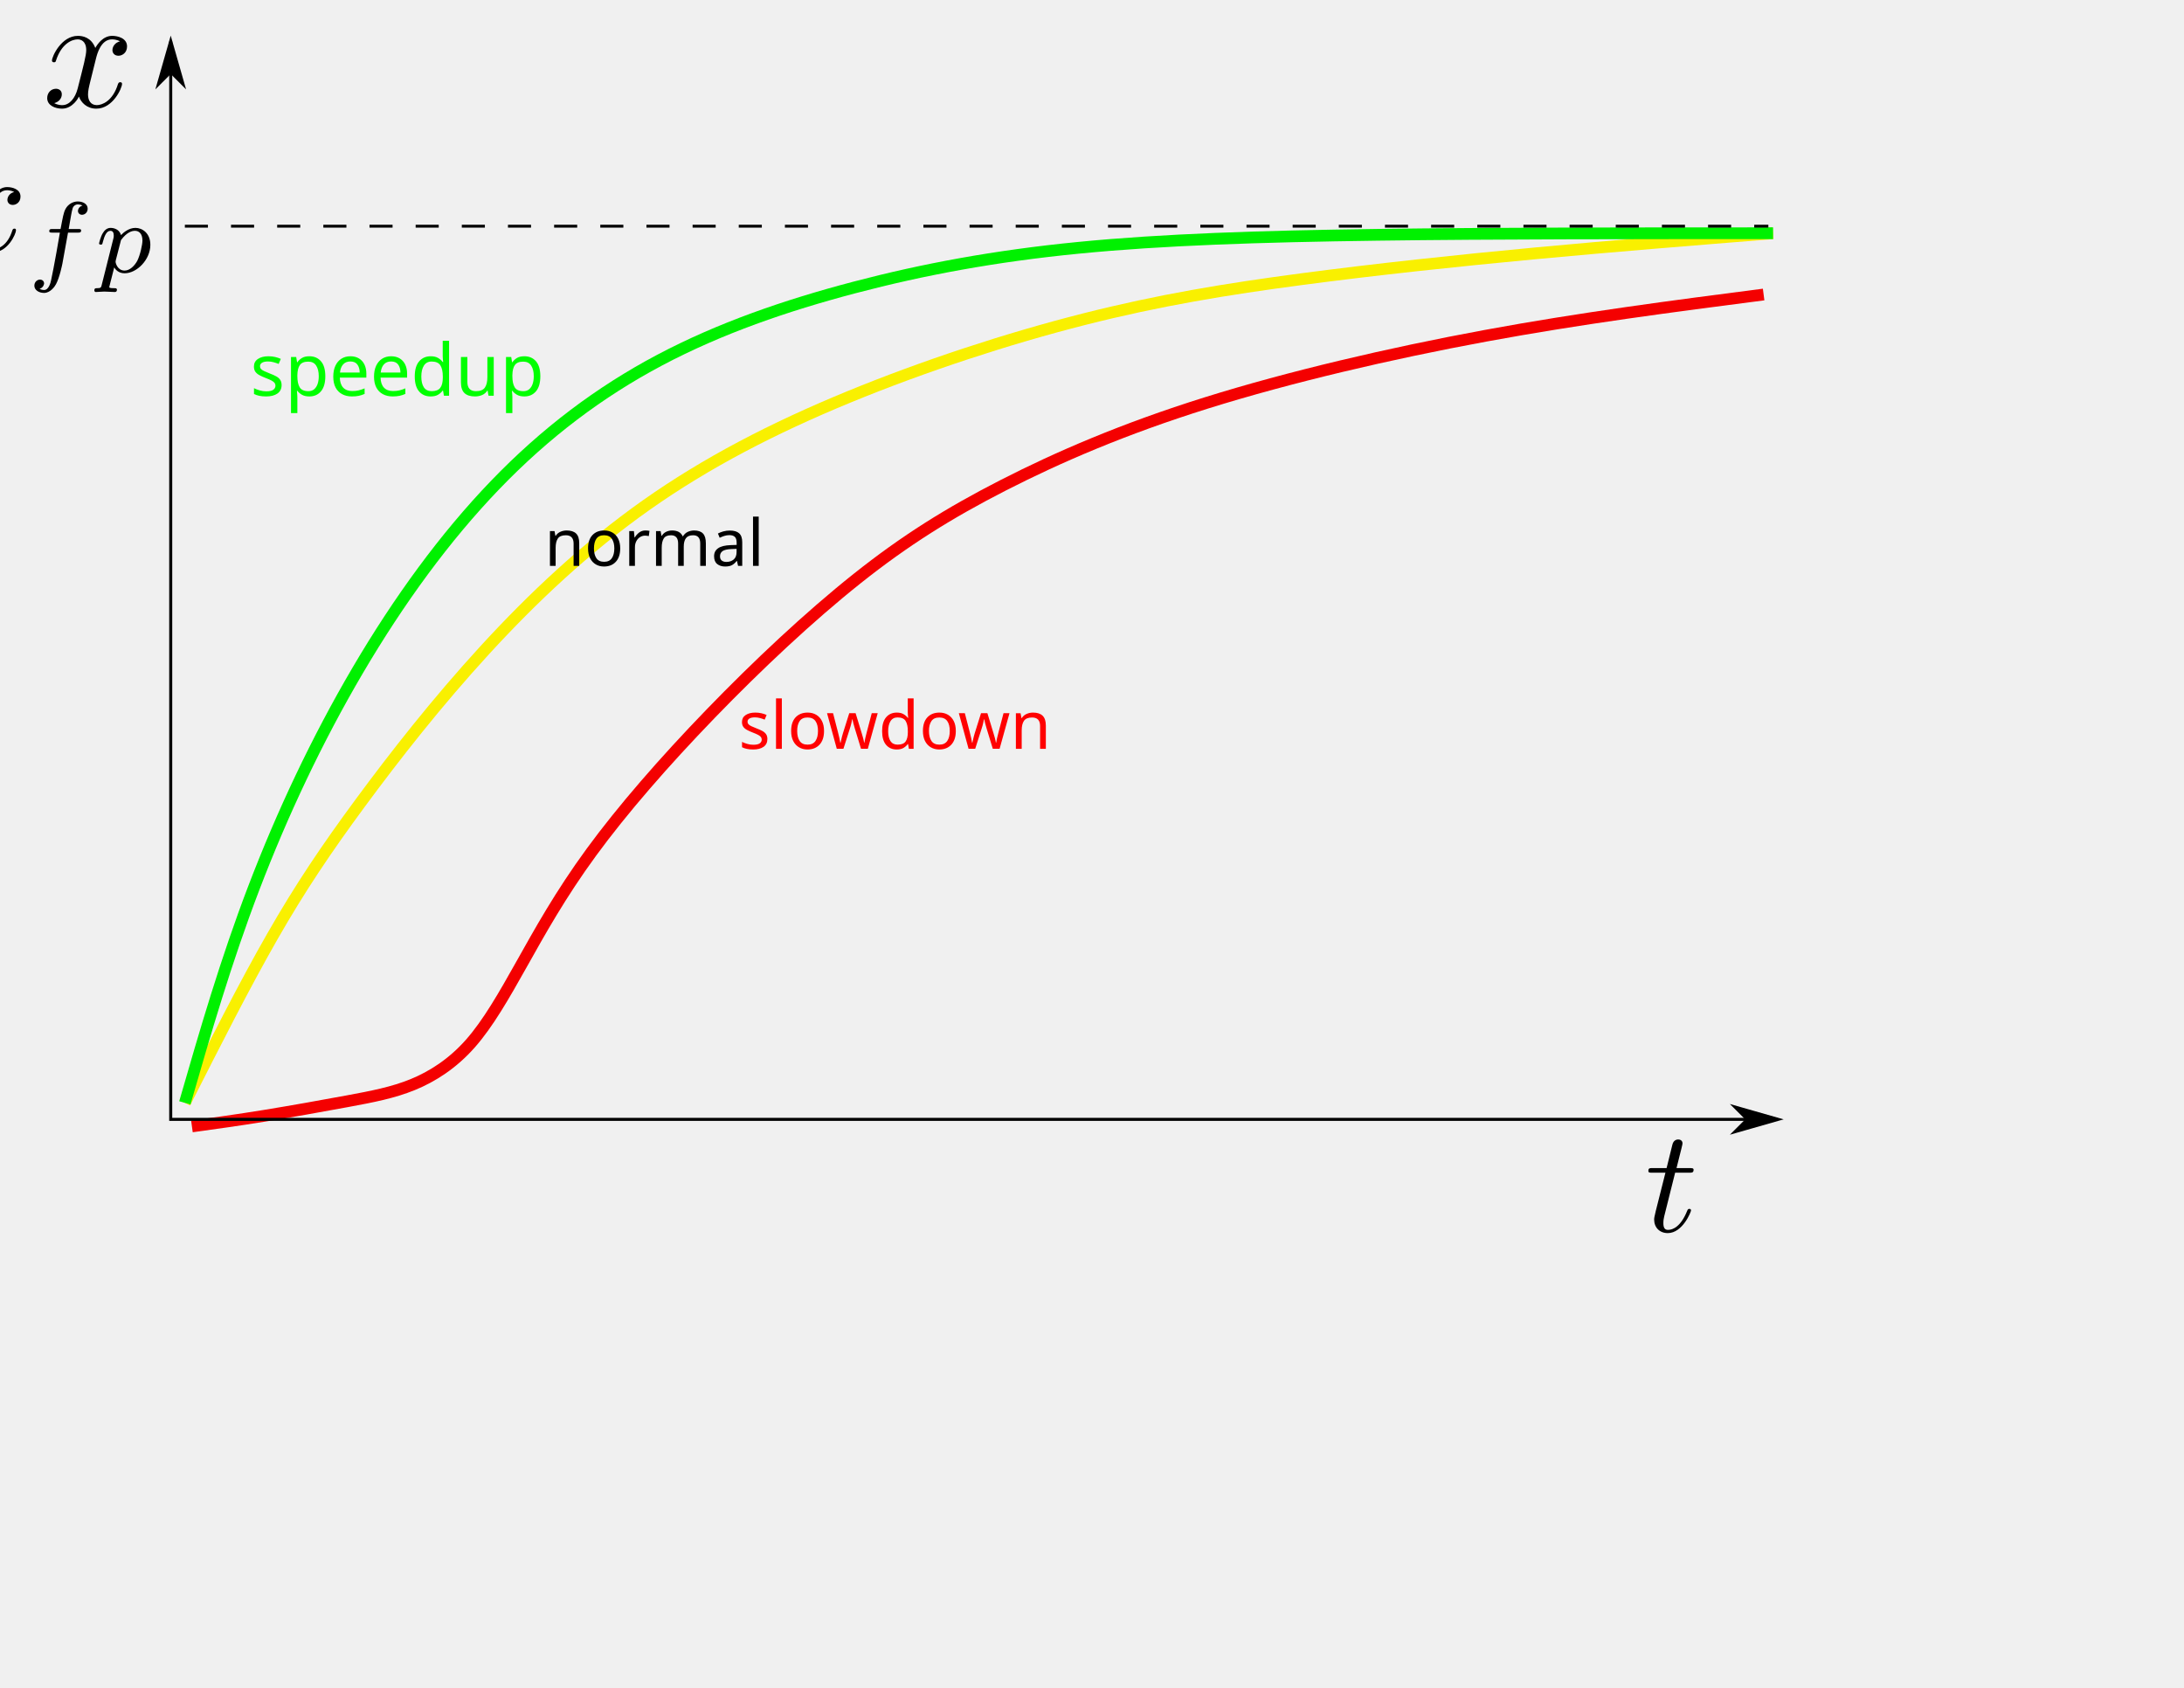
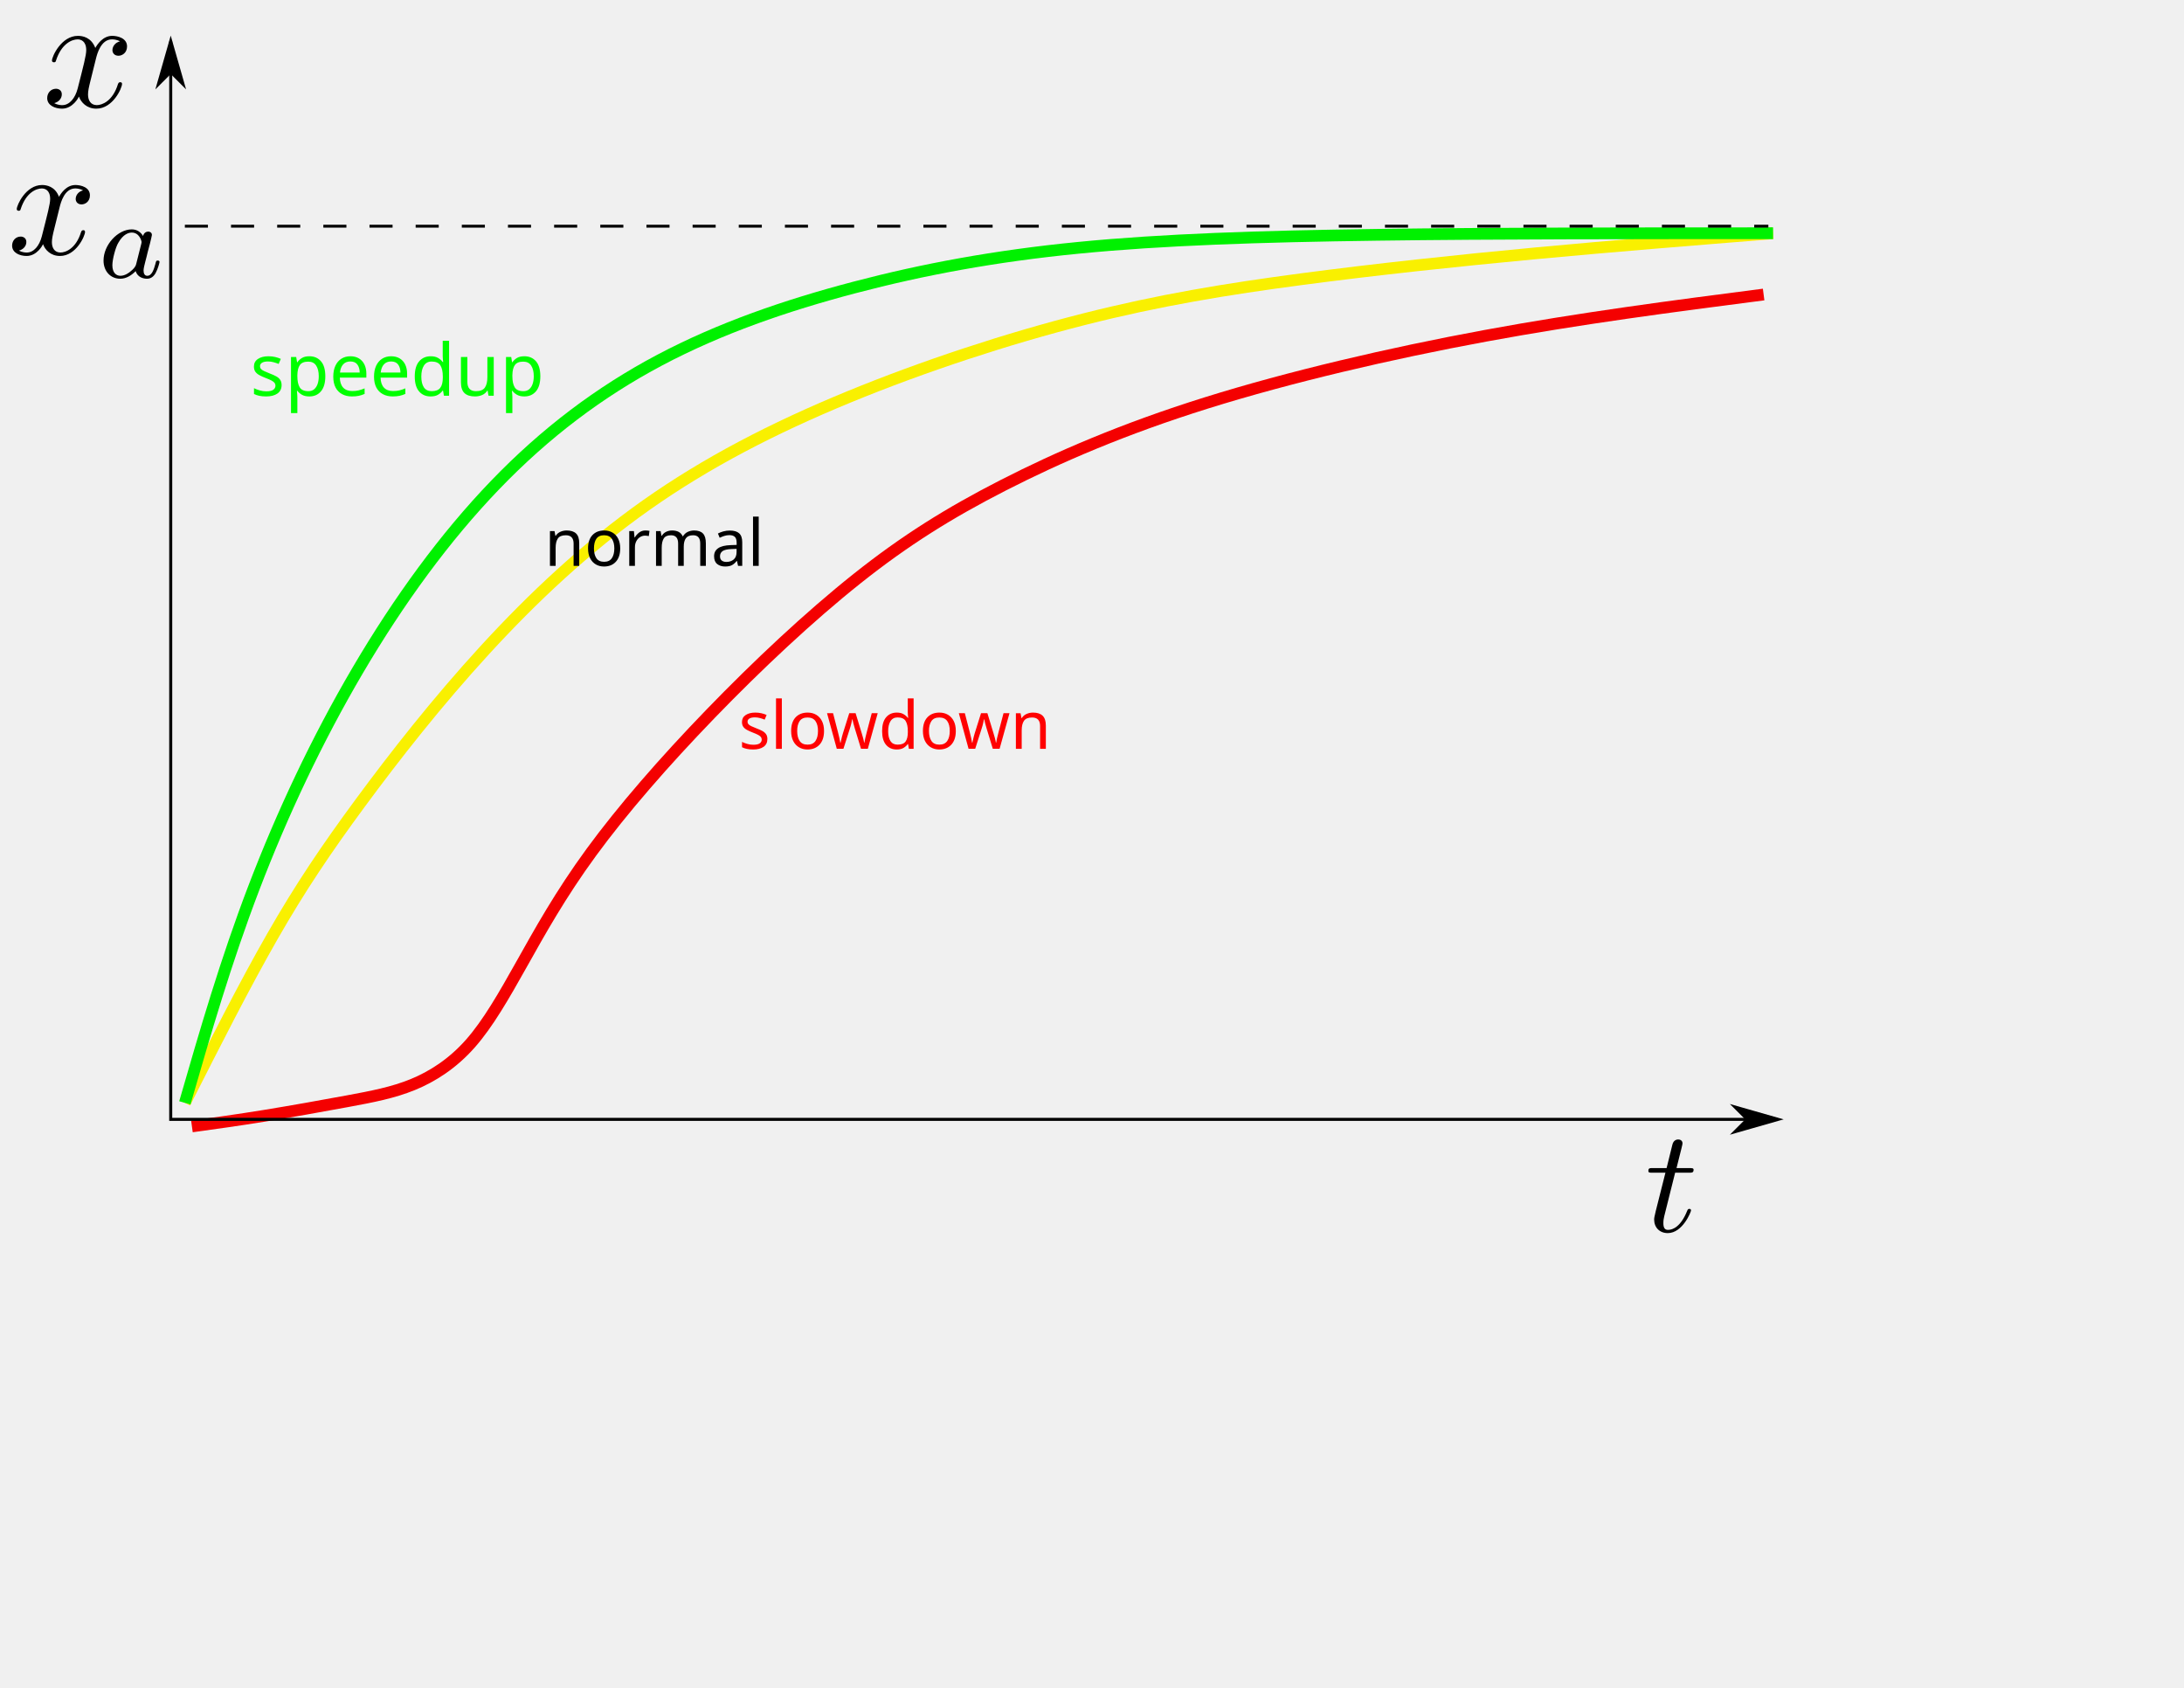
<svg xmlns="http://www.w3.org/2000/svg" xmlns:xlink="http://www.w3.org/1999/xlink" version="1.1" id="svg15828" width="11in" height="8.5in" viewBox="0 0 1056 816">
  <defs id="defs15832">
    <marker orient="auto" refY="0.0" refX="0.0" id="Arrow1Lend" style="overflow:visible;">
      <path id="path4535" d="M 0.0,0.0 L 5.0,-5.0 L -12.5,0.0 L 5.0,5.0 L 0.0,0.0 z " style="fill-rule:evenodd;stroke:#000000;stroke-width:1pt;stroke-opacity:1;fill:#000000;fill-opacity:1" transform="scale(0.8) rotate(180) translate(12.5,0)" />
    </marker>
    <marker orient="auto" refY="0.0" refX="0.0" id="marker15856" style="overflow:visible">
      <path id="path15854" d="M 0.0,0.0 L 5.0,-5.0 L -12.5,0.0 L 5.0,5.0 L 0.0,0.0 z " style="fill-rule:evenodd;stroke:#000000;stroke-width:1pt;stroke-opacity:1;fill:#000000;fill-opacity:1" transform="scale(0.8) translate(12.5,0)" />
    </marker>
    <marker orient="auto" refY="0.0" refX="0.0" id="Arrow1Lstart" style="overflow:visible">
      <path id="path4532" d="M 0.0,0.0 L 5.0,-5.0 L -12.5,0.0 L 5.0,5.0 L 0.0,0.0 z " style="fill-rule:evenodd;stroke:#000000;stroke-width:1pt;stroke-opacity:1;fill:#000000;fill-opacity:1" transform="scale(0.8) translate(12.5,0)" />
    </marker>
    <g id="g16465">
      <symbol style="overflow:visible" id="lx-text16439-glyph0-0" overflow="visible">
        <path id="path16459" d="" style="stroke:none" />
      </symbol>
      <symbol style="overflow:visible" id="lx-text16439-glyph0-1" overflow="visible">
        <path id="path16462" d="M 3.328,-3.016 C 3.391,-3.266 3.625,-4.188 4.312,-4.188 c 0.047,0 0.297,0 0.5,0.125 C 4.531,-4 4.344,-3.766 4.344,-3.516 c 0,0.156 0.109,0.344 0.375,0.344 0.219,0 0.531,-0.172 0.531,-0.578 0,-0.516 -0.578,-0.656 -0.922,-0.656 -0.578,0 -0.922,0.531 -1.047,0.75 -0.25,-0.656 -0.781,-0.75 -1.078,-0.75 -1.031,0 -1.609,1.281 -1.609,1.531 0,0.109 0.109,0.109 0.125,0.109 0.078,0 0.109,-0.031 0.125,-0.109 0.344,-1.062 1,-1.312 1.344,-1.312 0.188,0 0.531,0.094 0.531,0.672 0,0.312 -0.172,0.969 -0.531,2.375 -0.156,0.609 -0.516,1.031 -0.953,1.031 -0.062,0 -0.281,0 -0.5,-0.125 0.25,-0.062 0.469,-0.266 0.469,-0.547 0,-0.266 -0.219,-0.344 -0.359,-0.344 -0.312,0 -0.547,0.25 -0.547,0.578 0,0.453 0.484,0.656 0.922,0.656 0.672,0 1.031,-0.703 1.047,-0.75 0.125,0.359 0.484,0.75 1.078,0.75 1.031,0 1.594,-1.281 1.594,-1.531 0,-0.109 -0.078,-0.109 -0.109,-0.109 -0.094,0 -0.109,0.047 -0.141,0.109 -0.328,1.078 -1,1.312 -1.312,1.312 -0.391,0 -0.547,-0.312 -0.547,-0.656 0,-0.219 0.047,-0.438 0.156,-0.875 z m 0,0" style="stroke:none" />
      </symbol>
    </g>
    <g id="g16481">
      <symbol style="overflow:visible" id="lx-text16443-glyph0-0" overflow="visible">
        <path id="path16475" d="" style="stroke:none" />
      </symbol>
      <symbol style="overflow:visible" id="lx-text16443-glyph0-1" overflow="visible">
        <path id="path16478" d="m 2.047,-3.984 h 0.938 c 0.203,0 0.312,0 0.312,-0.203 0,-0.109 -0.109,-0.109 -0.281,-0.109 h -0.875 C 2.5,-5.719 2.547,-5.906 2.547,-5.969 c 0,-0.172 -0.125,-0.266 -0.297,-0.266 -0.031,0 -0.312,0 -0.391,0.359 L 1.469,-4.297 h -0.938 c -0.203,0 -0.297,0 -0.297,0.188 0,0.125 0.078,0.125 0.281,0.125 h 0.875 C 0.672,-1.156 0.625,-0.984 0.625,-0.812 0.625,-0.266 1,0.109 1.547,0.109 2.562,0.109 3.125,-1.344 3.125,-1.422 3.125,-1.531 3.047,-1.531 3.016,-1.531 2.922,-1.531 2.906,-1.5 2.859,-1.391 2.438,-0.344 1.906,-0.109 1.562,-0.109 c -0.203,0 -0.312,-0.125 -0.312,-0.453 0,-0.25 0.031,-0.312 0.062,-0.484 z m 0,0" style="stroke:none" />
      </symbol>
    </g>
    <g id="g16506">
      <symbol style="overflow:visible" id="lx-text16447-glyph0-0" overflow="visible">
        <path id="path16491" d="" style="stroke:none" />
      </symbol>
      <symbol style="overflow:visible" id="lx-text16447-glyph0-1" overflow="visible">
        <path id="path16494" d="M 3.328,-3.016 C 3.391,-3.266 3.625,-4.188 4.312,-4.188 c 0.047,0 0.297,0 0.5,0.125 C 4.531,-4 4.344,-3.766 4.344,-3.516 c 0,0.156 0.109,0.344 0.375,0.344 0.219,0 0.531,-0.172 0.531,-0.578 0,-0.516 -0.578,-0.656 -0.922,-0.656 -0.578,0 -0.922,0.531 -1.047,0.75 -0.25,-0.656 -0.781,-0.75 -1.078,-0.75 -1.031,0 -1.609,1.281 -1.609,1.531 0,0.109 0.109,0.109 0.125,0.109 0.078,0 0.109,-0.031 0.125,-0.109 0.344,-1.062 1,-1.312 1.344,-1.312 0.188,0 0.531,0.094 0.531,0.672 0,0.312 -0.172,0.969 -0.531,2.375 -0.156,0.609 -0.516,1.031 -0.953,1.031 -0.062,0 -0.281,0 -0.5,-0.125 0.25,-0.062 0.469,-0.266 0.469,-0.547 0,-0.266 -0.219,-0.344 -0.359,-0.344 -0.312,0 -0.547,0.25 -0.547,0.578 0,0.453 0.484,0.656 0.922,0.656 0.672,0 1.031,-0.703 1.047,-0.75 0.125,0.359 0.484,0.75 1.078,0.75 1.031,0 1.594,-1.281 1.594,-1.531 0,-0.109 -0.078,-0.109 -0.109,-0.109 -0.094,0 -0.109,0.047 -0.141,0.109 -0.328,1.078 -1,1.312 -1.312,1.312 -0.391,0 -0.547,-0.312 -0.547,-0.656 0,-0.219 0.047,-0.438 0.156,-0.875 z m 0,0" style="stroke:none" />
      </symbol>
      <symbol style="overflow:visible" id="lx-text16447-glyph1-0" overflow="visible">
        <path id="path16497" d="" style="stroke:none" />
      </symbol>
      <symbol style="overflow:visible" id="lx-text16447-glyph1-1" overflow="visible">
        <path id="path16500" d="M 2.844,-2.75 H 3.516 C 3.656,-2.75 3.75,-2.75 3.75,-2.906 3.75,-3 3.656,-3 3.531,-3 H 2.891 c 0.156,-0.891 0.203,-1.203 0.266,-1.406 0.031,-0.156 0.188,-0.297 0.359,-0.297 0,0 0.188,0 0.328,0.078 -0.297,0.094 -0.312,0.344 -0.312,0.375 0,0.156 0.125,0.266 0.281,0.266 0.188,0 0.391,-0.156 0.391,-0.422 0,-0.328 -0.328,-0.5 -0.688,-0.5 -0.312,0 -0.656,0.172 -0.844,0.516 C 2.531,-4.125 2.484,-3.812 2.328,-3 H 1.781 c -0.141,0 -0.234,0 -0.234,0.156 0,0.094 0.094,0.094 0.219,0.094 H 2.281 c 0,0.047 -0.438,2.547 -0.609,3.297 -0.031,0.156 -0.156,0.672 -0.484,0.672 -0.016,0 -0.172,0 -0.312,-0.078 0.281,-0.094 0.312,-0.344 0.312,-0.375 C 1.188,0.609 1.062,0.5 0.906,0.5 c -0.188,0 -0.391,0.156 -0.391,0.422 0,0.312 0.328,0.5 0.672,0.5 0.438,0 0.75,-0.453 0.828,-0.609 0.25,-0.469 0.422,-1.328 0.438,-1.406 z m 0,0" style="stroke:none" />
      </symbol>
      <symbol style="overflow:visible" id="lx-text16447-glyph1-2" overflow="visible">
        <path id="path16503" d="m 0.516,0.844 c -0.047,0.203 -0.062,0.25 -0.328,0.25 -0.094,0 -0.188,0 -0.188,0.156 0,0.078 0.062,0.109 0.094,0.109 0.172,0 0.406,-0.031 0.594,-0.031 0.234,0 0.5,0.031 0.734,0.031 0.062,0 0.141,-0.031 0.141,-0.156 0,-0.109 -0.094,-0.109 -0.188,-0.109 -0.156,0 -0.344,0 -0.344,-0.078 0,-0.031 0.062,-0.219 0.078,-0.312 0.094,-0.375 0.188,-0.75 0.266,-1.047 0.078,0.141 0.297,0.406 0.719,0.406 0.844,0 1.781,-0.938 1.781,-1.969 0,-0.812 -0.562,-1.172 -1.031,-1.172 -0.438,0 -0.812,0.297 -1,0.5 -0.109,-0.406 -0.5,-0.5 -0.719,-0.5 -0.266,0 -0.438,0.188 -0.547,0.375 -0.141,0.234 -0.25,0.656 -0.25,0.703 0,0.078 0.094,0.078 0.125,0.078 0.094,0 0.094,-0.016 0.141,-0.203 0.109,-0.406 0.25,-0.75 0.516,-0.75 0.188,0 0.234,0.156 0.234,0.344 0,0.078 -0.016,0.156 -0.031,0.203 z M 1.844,-2.234 C 2.25,-2.781 2.594,-2.875 2.812,-2.875 c 0.281,0 0.516,0.203 0.516,0.672 0,0.281 -0.156,1 -0.359,1.406 -0.188,0.344 -0.516,0.672 -0.875,0.672 -0.5,0 -0.625,-0.531 -0.625,-0.609 0,-0.031 0.016,-0.078 0.016,-0.109 z m 0,0" style="stroke:none" />
+       </symbol>
+     </g>
+     <g id="g1479">
+       <symbol style="overflow:visible" id="lx-text1453-glyph0-0" overflow="visible">
+         <path id="path1467" d="" style="stroke:none" />
+       </symbol>
+       <symbol style="overflow:visible" id="lx-text1453-glyph0-1" overflow="visible">
+         <path id="path1470" d="M 3.328,-3.016 C 3.391,-3.266 3.625,-4.188 4.312,-4.188 c 0.047,0 0.297,0 0.5,0.125 C 4.531,-4 4.344,-3.766 4.344,-3.516 c 0,0.156 0.109,0.344 0.375,0.344 0.219,0 0.531,-0.172 0.531,-0.578 0,-0.516 -0.578,-0.656 -0.922,-0.656 -0.578,0 -0.922,0.531 -1.047,0.75 -0.25,-0.656 -0.781,-0.75 -1.078,-0.75 -1.031,0 -1.609,1.281 -1.609,1.531 0,0.109 0.109,0.109 0.125,0.109 0.078,0 0.109,-0.031 0.125,-0.109 0.344,-1.062 1,-1.312 1.344,-1.312 0.188,0 0.531,0.094 0.531,0.672 0,0.312 -0.172,0.969 -0.531,2.375 -0.156,0.609 -0.516,1.031 -0.953,1.031 -0.062,0 -0.281,0 -0.5,-0.125 0.25,-0.062 0.469,-0.266 0.469,-0.547 0,-0.266 -0.219,-0.344 -0.359,-0.344 -0.312,0 -0.547,0.25 -0.547,0.578 0,0.453 0.484,0.656 0.922,0.656 0.672,0 1.031,-0.703 1.047,-0.75 0.125,0.359 0.484,0.75 1.078,0.75 1.031,0 1.594,-1.281 1.594,-1.531 0,-0.109 -0.078,-0.109 -0.109,-0.109 -0.094,0 -0.109,0.047 -0.141,0.109 -0.328,1.078 -1,1.312 -1.312,1.312 -0.391,0 -0.547,-0.312 -0.547,-0.656 0,-0.219 0.047,-0.438 0.156,-0.875 z m 0,0" style="stroke:none" />
+       </symbol>
+       <symbol style="overflow:visible" id="lx-text1453-glyph1-0" overflow="visible">
+         <path id="path1473" d="" style="stroke:none" />
+       </symbol>
+       <symbol style="overflow:visible" id="lx-text1453-glyph1-1" overflow="visible">
+         <path id="path1476" d="m 2.938,-2.656 c -0.141,-0.234 -0.375,-0.422 -0.719,-0.422 -0.891,0 -1.797,0.984 -1.797,1.984 0,0.688 0.453,1.156 1.062,1.156 0.375,0 0.703,-0.203 0.984,-0.484 C 2.594,0 3,0.062 3.188,0.062 c 0.25,0 0.422,-0.141 0.547,-0.359 0.156,-0.281 0.25,-0.672 0.25,-0.703 0,-0.094 -0.094,-0.094 -0.109,-0.094 -0.109,0 -0.109,0.031 -0.156,0.219 C 3.625,-0.531 3.5,-0.125 3.203,-0.125 3.031,-0.125 2.969,-0.281 2.969,-0.469 c 0,-0.109 0.062,-0.375 0.109,-0.547 0.047,-0.188 0.125,-0.469 0.156,-0.625 L 3.375,-2.172 C 3.422,-2.359 3.5,-2.688 3.5,-2.719 3.5,-2.875 3.375,-2.938 3.266,-2.938 c -0.125,0 -0.281,0.078 -0.328,0.281 z M 2.5,-0.875 C 2.453,-0.672 2.297,-0.531 2.141,-0.406 2.078,-0.344 1.797,-0.125 1.5,-0.125 c -0.266,0 -0.516,-0.188 -0.516,-0.672 0,-0.375 0.203,-1.141 0.375,-1.422 0.312,-0.562 0.672,-0.656 0.859,-0.656 0.484,0 0.625,0.531 0.625,0.609 0,0.016 -0.016,0.078 -0.016,0.094 z m 0,0" style="stroke:none" />
      </symbol>
    </g>
  </defs>
  <path style="fill:none;stroke:#f9f000;stroke-width:1px;stroke-linecap:butt;stroke-linejoin:miter;stroke-opacity:1" d="m 20.869,798.743 c 2.542,-5.018 5.084,-10.034 7.458,-14.181 2.374,-4.147 4.582,-7.425 7.491,-11.371 2.909,-3.946 6.522,-8.562 10.602,-13.01 4.08,-4.447 8.629,-8.729 13.746,-12.341 5.116,-3.611 10.803,-6.555 17.224,-9.197 6.421,-2.642 13.579,-4.983 20.033,-6.622 6.454,-1.639 12.208,-2.575 18.531,-3.412 6.324,-0.836 13.208,-1.572 19.93,-2.202 6.722,-0.63 13.545,-1.176 20.233,-1.711" id="path15838" transform="matrix(5.677868,0,0,5.677868,-29.10915,-4001.968)" />
  <path style="fill:none;stroke:#f40000;stroke-width:1px;stroke-linecap:butt;stroke-linejoin:miter;stroke-opacity:1" d="m 21.471,800.749 c 1.941,-0.268 3.881,-0.535 6.154,-0.903 2.273,-0.368 4.884,-0.836 7.051,-1.236 2.167,-0.4 3.92,-0.737 5.601,-1.424 1.681,-0.687 3.402,-1.788 4.906,-3.493 1.504,-1.705 2.843,-4.048 4.367,-6.764 1.524,-2.716 3.292,-5.913 5.934,-9.524 2.642,-3.611 6.188,-7.693 10.167,-11.806 3.979,-4.113 8.395,-8.261 12.475,-11.505 4.08,-3.244 7.826,-5.585 12.462,-7.954 4.636,-2.369 10.214,-4.788 17.277,-6.997 7.063,-2.209 15.612,-4.212 23.767,-5.717 8.156,-1.504 15.924,-2.509 23.682,-3.512" id="path15842" transform="matrix(5.677868,0,0,5.677868,-29.10915,-4001.968)" />
  <path style="fill:none;stroke:#00f100;stroke-width:1px;stroke-linecap:butt;stroke-linejoin:miter;stroke-opacity:1" d="m 20.869,798.743 c 1.739,-6.021 3.479,-12.041 5.879,-18.316 2.4,-6.275 5.359,-12.588 8.853,-18.529 3.494,-5.941 7.409,-11.316 11.69,-15.764 4.281,-4.448 8.897,-7.926 14.013,-10.635 5.116,-2.709 10.736,-4.649 16.588,-6.187 5.852,-1.538 11.94,-2.676 19.096,-3.378 7.156,-0.702 15.385,-0.97 25.418,-1.104 10.033,-0.134 21.873,-0.134 33.711,-0.134" id="path15846" transform="matrix(5.677868,0,0,5.677868,-29.10915,-4001.968)" />
  <path style="fill:none;stroke:#000000;stroke-width:1.463;stroke-linecap:butt;stroke-linejoin:miter;stroke-miterlimit:4;stroke-dasharray:none;stroke-opacity:1;marker-start:url(#Arrow1Lstart);marker-end:url(#Arrow1Lend)" d="M 82.547,20.057 V 541.164 H 859.584" id="path15850" />
  <path style="fill:none;stroke:#000000;stroke-width:1.395;stroke-linecap:butt;stroke-linejoin:miter;stroke-miterlimit:4;stroke-dasharray:11.159, 11.159;stroke-dashoffset:0;stroke-opacity:1" d="M 89.383,109.35 H 855.026" id="path15860" />
  <text xml:space="preserve" style="font-style:normal;font-variant:normal;font-weight:normal;font-stretch:normal;font-size:32.083px;line-height:0;font-family:sans-serif;-inkscape-font-specification:'sans-serif, Normal';font-variant-ligatures:normal;font-variant-caps:normal;font-variant-numeric:normal;font-feature-settings:normal;text-align:center;letter-spacing:0px;word-spacing:0px;writing-mode:lr-tb;text-anchor:middle;fill:#ff0000;fill-opacity:1;stroke:none;stroke-width:1.203" x="445.218" y="362.018" id="text15876">
    <tspan id="tspan15874" x="445.218" y="362.018" style="stroke-width:1.203">slowdown</tspan>
  </text>
  <text xml:space="preserve" style="font-style:normal;font-variant:normal;font-weight:normal;font-stretch:normal;font-size:34.934px;line-height:0;font-family:sans-serif;-inkscape-font-specification:'sans-serif, Normal';font-variant-ligatures:normal;font-variant-caps:normal;font-variant-numeric:normal;font-feature-settings:normal;text-align:center;letter-spacing:0px;word-spacing:0px;writing-mode:lr-tb;text-anchor:middle;fill:#00ff00;fill-opacity:1;stroke:none;stroke-width:1.31" x="205.713" y="191.318" id="text15880">
    <tspan id="tspan15878" x="205.713" y="191.318" style="stroke-width:1.31">speedup</tspan>
  </text>
  <text xml:space="preserve" style="font-style:normal;font-variant:normal;font-weight:normal;font-stretch:normal;font-size:31.35px;line-height:0;font-family:sans-serif;-inkscape-font-specification:'sans-serif, Normal';font-variant-ligatures:normal;font-variant-caps:normal;font-variant-numeric:normal;font-feature-settings:normal;text-align:center;letter-spacing:0px;word-spacing:0px;writing-mode:lr-tb;text-anchor:middle;fill:#000000;fill-opacity:1;stroke:none;stroke-width:1.176" x="328.603" y="273.571" id="text15884">
    <tspan id="tspan15882" x="328.603" y="273.571" style="stroke-width:1.176">normal</tspan>
  </text>
  <g id="lx-text16439" transform="matrix(7.796366,0,0,7.796366,20.49727,51.68165)">
    <defs id="defs16467">
      <g id="g16688">
        <symbol style="overflow:visible" id="symbol16682" overflow="visible">
          <path id="path16680" d="" style="stroke:none" />
        </symbol>
        <symbol style="overflow:visible" id="symbol16686" overflow="visible">
          <path id="path16684" d="M 3.328,-3.016 C 3.391,-3.266 3.625,-4.188 4.312,-4.188 c 0.047,0 0.297,0 0.5,0.125 C 4.531,-4 4.344,-3.766 4.344,-3.516 c 0,0.156 0.109,0.344 0.375,0.344 0.219,0 0.531,-0.172 0.531,-0.578 0,-0.516 -0.578,-0.656 -0.922,-0.656 -0.578,0 -0.922,0.531 -1.047,0.75 -0.25,-0.656 -0.781,-0.75 -1.078,-0.75 -1.031,0 -1.609,1.281 -1.609,1.531 0,0.109 0.109,0.109 0.125,0.109 0.078,0 0.109,-0.031 0.125,-0.109 0.344,-1.062 1,-1.312 1.344,-1.312 0.188,0 0.531,0.094 0.531,0.672 0,0.312 -0.172,0.969 -0.531,2.375 -0.156,0.609 -0.516,1.031 -0.953,1.031 -0.062,0 -0.281,0 -0.5,-0.125 0.25,-0.062 0.469,-0.266 0.469,-0.547 0,-0.266 -0.219,-0.344 -0.359,-0.344 -0.312,0 -0.547,0.25 -0.547,0.578 0,0.453 0.484,0.656 0.922,0.656 0.672,0 1.031,-0.703 1.047,-0.75 0.125,0.359 0.484,0.75 1.078,0.75 1.031,0 1.594,-1.281 1.594,-1.531 0,-0.109 -0.078,-0.109 -0.109,-0.109 -0.094,0 -0.109,0.047 -0.141,0.109 -0.328,1.078 -1,1.312 -1.312,1.312 -0.391,0 -0.547,-0.312 -0.547,-0.656 0,-0.219 0.047,-0.438 0.156,-0.875 z m 0,0" style="stroke:none" />
        </symbol>
      </g>
    </defs>
    <g id="lx-text16439-surface1">
      <g id="g16471" style="fill:#000000;fill-opacity:1">
        <use height="100%" width="100%" id="use16469" y="0" x="0" xlink:href="#lx-text16439-glyph0-1" />
      </g>
    </g>
  </g>
  <g id="lx-text16443" transform="matrix(7.134448,0,0,7.134448,795.3488,595.3744)">
    <defs id="defs16483">
      <g id="g16703">
        <symbol style="overflow:visible" id="symbol16697" overflow="visible">
          <path id="path16695" d="" style="stroke:none" />
        </symbol>
        <symbol style="overflow:visible" id="symbol16701" overflow="visible">
          <path id="path16699" d="m 2.047,-3.984 h 0.938 c 0.203,0 0.312,0 0.312,-0.203 0,-0.109 -0.109,-0.109 -0.281,-0.109 h -0.875 C 2.5,-5.719 2.547,-5.906 2.547,-5.969 c 0,-0.172 -0.125,-0.266 -0.297,-0.266 -0.031,0 -0.312,0 -0.391,0.359 L 1.469,-4.297 h -0.938 c -0.203,0 -0.297,0 -0.297,0.188 0,0.125 0.078,0.125 0.281,0.125 h 0.875 C 0.672,-1.156 0.625,-0.984 0.625,-0.812 0.625,-0.266 1,0.109 1.547,0.109 2.562,0.109 3.125,-1.344 3.125,-1.422 3.125,-1.531 3.047,-1.531 3.016,-1.531 2.922,-1.531 2.906,-1.5 2.859,-1.391 2.438,-0.344 1.906,-0.109 1.562,-0.109 c -0.203,0 -0.312,-0.125 -0.312,-0.453 0,-0.25 0.031,-0.312 0.062,-0.484 z m 0,0" style="stroke:none" />
        </symbol>
      </g>
    </defs>
    <g id="lx-text16443-surface1">
      <g id="g16487" style="fill:#000000;fill-opacity:1">
        <use height="100%" width="100%" id="use16485" y="0" x="0" xlink:href="#lx-text16443-glyph0-1" />
      </g>
    </g>
  </g>
-   <g id="lx-text16447" transform="matrix(6.987726,0,0,6.987726,-26.77315,121.2327)">
-     <defs id="defs16508">
-       <g id="g16730">
-         <symbol style="overflow:visible" id="symbol16712" overflow="visible">
-           <path id="path16710" d="" style="stroke:none" />
+   <g id="lx-text1453" transform="matrix(7.598289,0,0,7.598289,3.590584,122.9214)">
+     <defs id="defs1481">
+       <g id="g1685">
+         <symbol style="overflow:visible" id="symbol1671" overflow="visible">
+           <path id="path1669" d="" style="stroke:none" />
        </symbol>
-         <symbol style="overflow:visible" id="symbol16716" overflow="visible">
-           <path id="path16714" d="M 3.328,-3.016 C 3.391,-3.266 3.625,-4.188 4.312,-4.188 c 0.047,0 0.297,0 0.5,0.125 C 4.531,-4 4.344,-3.766 4.344,-3.516 c 0,0.156 0.109,0.344 0.375,0.344 0.219,0 0.531,-0.172 0.531,-0.578 0,-0.516 -0.578,-0.656 -0.922,-0.656 -0.578,0 -0.922,0.531 -1.047,0.75 -0.25,-0.656 -0.781,-0.75 -1.078,-0.75 -1.031,0 -1.609,1.281 -1.609,1.531 0,0.109 0.109,0.109 0.125,0.109 0.078,0 0.109,-0.031 0.125,-0.109 0.344,-1.062 1,-1.312 1.344,-1.312 0.188,0 0.531,0.094 0.531,0.672 0,0.312 -0.172,0.969 -0.531,2.375 -0.156,0.609 -0.516,1.031 -0.953,1.031 -0.062,0 -0.281,0 -0.5,-0.125 0.25,-0.062 0.469,-0.266 0.469,-0.547 0,-0.266 -0.219,-0.344 -0.359,-0.344 -0.312,0 -0.547,0.25 -0.547,0.578 0,0.453 0.484,0.656 0.922,0.656 0.672,0 1.031,-0.703 1.047,-0.75 0.125,0.359 0.484,0.75 1.078,0.75 1.031,0 1.594,-1.281 1.594,-1.531 0,-0.109 -0.078,-0.109 -0.109,-0.109 -0.094,0 -0.109,0.047 -0.141,0.109 -0.328,1.078 -1,1.312 -1.312,1.312 -0.391,0 -0.547,-0.312 -0.547,-0.656 0,-0.219 0.047,-0.438 0.156,-0.875 z m 0,0" style="stroke:none" />
+         <symbol style="overflow:visible" id="symbol1675" overflow="visible">
+           <path id="path1673" d="M 3.328,-3.016 C 3.391,-3.266 3.625,-4.188 4.312,-4.188 c 0.047,0 0.297,0 0.5,0.125 C 4.531,-4 4.344,-3.766 4.344,-3.516 c 0,0.156 0.109,0.344 0.375,0.344 0.219,0 0.531,-0.172 0.531,-0.578 0,-0.516 -0.578,-0.656 -0.922,-0.656 -0.578,0 -0.922,0.531 -1.047,0.75 -0.25,-0.656 -0.781,-0.75 -1.078,-0.75 -1.031,0 -1.609,1.281 -1.609,1.531 0,0.109 0.109,0.109 0.125,0.109 0.078,0 0.109,-0.031 0.125,-0.109 0.344,-1.062 1,-1.312 1.344,-1.312 0.188,0 0.531,0.094 0.531,0.672 0,0.312 -0.172,0.969 -0.531,2.375 -0.156,0.609 -0.516,1.031 -0.953,1.031 -0.062,0 -0.281,0 -0.5,-0.125 0.25,-0.062 0.469,-0.266 0.469,-0.547 0,-0.266 -0.219,-0.344 -0.359,-0.344 -0.312,0 -0.547,0.25 -0.547,0.578 0,0.453 0.484,0.656 0.922,0.656 0.672,0 1.031,-0.703 1.047,-0.75 0.125,0.359 0.484,0.75 1.078,0.75 1.031,0 1.594,-1.281 1.594,-1.531 0,-0.109 -0.078,-0.109 -0.109,-0.109 -0.094,0 -0.109,0.047 -0.141,0.109 -0.328,1.078 -1,1.312 -1.312,1.312 -0.391,0 -0.547,-0.312 -0.547,-0.656 0,-0.219 0.047,-0.438 0.156,-0.875 z m 0,0" style="stroke:none" />
        </symbol>
-         <symbol style="overflow:visible" id="symbol16720" overflow="visible">
-           <path id="path16718" d="" style="stroke:none" />
+         <symbol style="overflow:visible" id="symbol1679" overflow="visible">
+           <path id="path1677" d="" style="stroke:none" />
        </symbol>
-         <symbol style="overflow:visible" id="symbol16724" overflow="visible">
-           <path id="path16722" d="M 2.844,-2.75 H 3.516 C 3.656,-2.75 3.75,-2.75 3.75,-2.906 3.75,-3 3.656,-3 3.531,-3 H 2.891 c 0.156,-0.891 0.203,-1.203 0.266,-1.406 0.031,-0.156 0.188,-0.297 0.359,-0.297 0,0 0.188,0 0.328,0.078 -0.297,0.094 -0.312,0.344 -0.312,0.375 0,0.156 0.125,0.266 0.281,0.266 0.188,0 0.391,-0.156 0.391,-0.422 0,-0.328 -0.328,-0.5 -0.688,-0.5 -0.312,0 -0.656,0.172 -0.844,0.516 C 2.531,-4.125 2.484,-3.812 2.328,-3 H 1.781 c -0.141,0 -0.234,0 -0.234,0.156 0,0.094 0.094,0.094 0.219,0.094 H 2.281 c 0,0.047 -0.438,2.547 -0.609,3.297 -0.031,0.156 -0.156,0.672 -0.484,0.672 -0.016,0 -0.172,0 -0.312,-0.078 0.281,-0.094 0.312,-0.344 0.312,-0.375 C 1.188,0.609 1.062,0.5 0.906,0.5 c -0.188,0 -0.391,0.156 -0.391,0.422 0,0.312 0.328,0.5 0.672,0.5 0.438,0 0.75,-0.453 0.828,-0.609 0.25,-0.469 0.422,-1.328 0.438,-1.406 z m 0,0" style="stroke:none" />
-         </symbol>
-         <symbol style="overflow:visible" id="symbol16728" overflow="visible">
-           <path id="path16726" d="m 0.516,0.844 c -0.047,0.203 -0.062,0.25 -0.328,0.25 -0.094,0 -0.188,0 -0.188,0.156 0,0.078 0.062,0.109 0.094,0.109 0.172,0 0.406,-0.031 0.594,-0.031 0.234,0 0.5,0.031 0.734,0.031 0.062,0 0.141,-0.031 0.141,-0.156 0,-0.109 -0.094,-0.109 -0.188,-0.109 -0.156,0 -0.344,0 -0.344,-0.078 0,-0.031 0.062,-0.219 0.078,-0.312 0.094,-0.375 0.188,-0.75 0.266,-1.047 0.078,0.141 0.297,0.406 0.719,0.406 0.844,0 1.781,-0.938 1.781,-1.969 0,-0.812 -0.562,-1.172 -1.031,-1.172 -0.438,0 -0.812,0.297 -1,0.5 -0.109,-0.406 -0.5,-0.5 -0.719,-0.5 -0.266,0 -0.438,0.188 -0.547,0.375 -0.141,0.234 -0.25,0.656 -0.25,0.703 0,0.078 0.094,0.078 0.125,0.078 0.094,0 0.094,-0.016 0.141,-0.203 0.109,-0.406 0.25,-0.75 0.516,-0.75 0.188,0 0.234,0.156 0.234,0.344 0,0.078 -0.016,0.156 -0.031,0.203 z M 1.844,-2.234 C 2.25,-2.781 2.594,-2.875 2.812,-2.875 c 0.281,0 0.516,0.203 0.516,0.672 0,0.281 -0.156,1 -0.359,1.406 -0.188,0.344 -0.516,0.672 -0.875,0.672 -0.5,0 -0.625,-0.531 -0.625,-0.609 0,-0.031 0.016,-0.078 0.016,-0.109 z m 0,0" style="stroke:none" />
+         <symbol style="overflow:visible" id="symbol1683" overflow="visible">
+           <path id="path1681" d="m 2.938,-2.656 c -0.141,-0.234 -0.375,-0.422 -0.719,-0.422 -0.891,0 -1.797,0.984 -1.797,1.984 0,0.688 0.453,1.156 1.062,1.156 0.375,0 0.703,-0.203 0.984,-0.484 C 2.594,0 3,0.062 3.188,0.062 c 0.25,0 0.422,-0.141 0.547,-0.359 0.156,-0.281 0.25,-0.672 0.25,-0.703 0,-0.094 -0.094,-0.094 -0.109,-0.094 -0.109,0 -0.109,0.031 -0.156,0.219 C 3.625,-0.531 3.5,-0.125 3.203,-0.125 3.031,-0.125 2.969,-0.281 2.969,-0.469 c 0,-0.109 0.062,-0.375 0.109,-0.547 0.047,-0.188 0.125,-0.469 0.156,-0.625 L 3.375,-2.172 C 3.422,-2.359 3.5,-2.688 3.5,-2.719 3.5,-2.875 3.375,-2.938 3.266,-2.938 c -0.125,0 -0.281,0.078 -0.328,0.281 z M 2.5,-0.875 C 2.453,-0.672 2.297,-0.531 2.141,-0.406 2.078,-0.344 1.797,-0.125 1.5,-0.125 c -0.266,0 -0.516,-0.188 -0.516,-0.672 0,-0.375 0.203,-1.141 0.375,-1.422 0.312,-0.562 0.672,-0.656 0.859,-0.656 0.484,0 0.625,0.531 0.625,0.609 0,0.016 -0.016,0.078 -0.016,0.094 z m 0,0" style="stroke:none" />
        </symbol>
      </g>
    </defs>
-     <g id="lx-text16447-surface1">
-       <g id="g16512" style="fill:#000000;fill-opacity:1">
-         <use height="100%" width="100%" id="use16510" y="0" x="0" xlink:href="#lx-text16447-glyph0-1" />
+     <g id="lx-text1453-surface1">
+       <g id="g1485" style="fill:#000000;fill-opacity:1">
+         <use height="100%" width="100%" id="use1483" y="0" x="0" xlink:href="#lx-text1453-glyph0-1" />
      </g>
-       <g id="g16516" style="fill:#000000;fill-opacity:1">
-         <use height="100%" width="100%" id="use16514" y="1.495" x="5.694" xlink:href="#lx-text16447-glyph1-1" />
-       </g>
-       <g id="g16520" style="fill:#000000;fill-opacity:1">
-         <use height="100%" width="100%" id="use16518" y="1.495" x="10.36" xlink:href="#lx-text16447-glyph1-2" />
+       <g id="g1489" style="fill:#000000;fill-opacity:1">
+         <use height="100%" width="100%" id="use1487" y="1.495" x="5.694" xlink:href="#lx-text1453-glyph1-1" />
      </g>
    </g>
  </g>
+   <rect style="fill:#ffffff;fill-rule:evenodd" id="rect8679" width="871.248" height="48.403" x="3.457" y="-51.791" ry="1.67261e-06" />
</svg>
